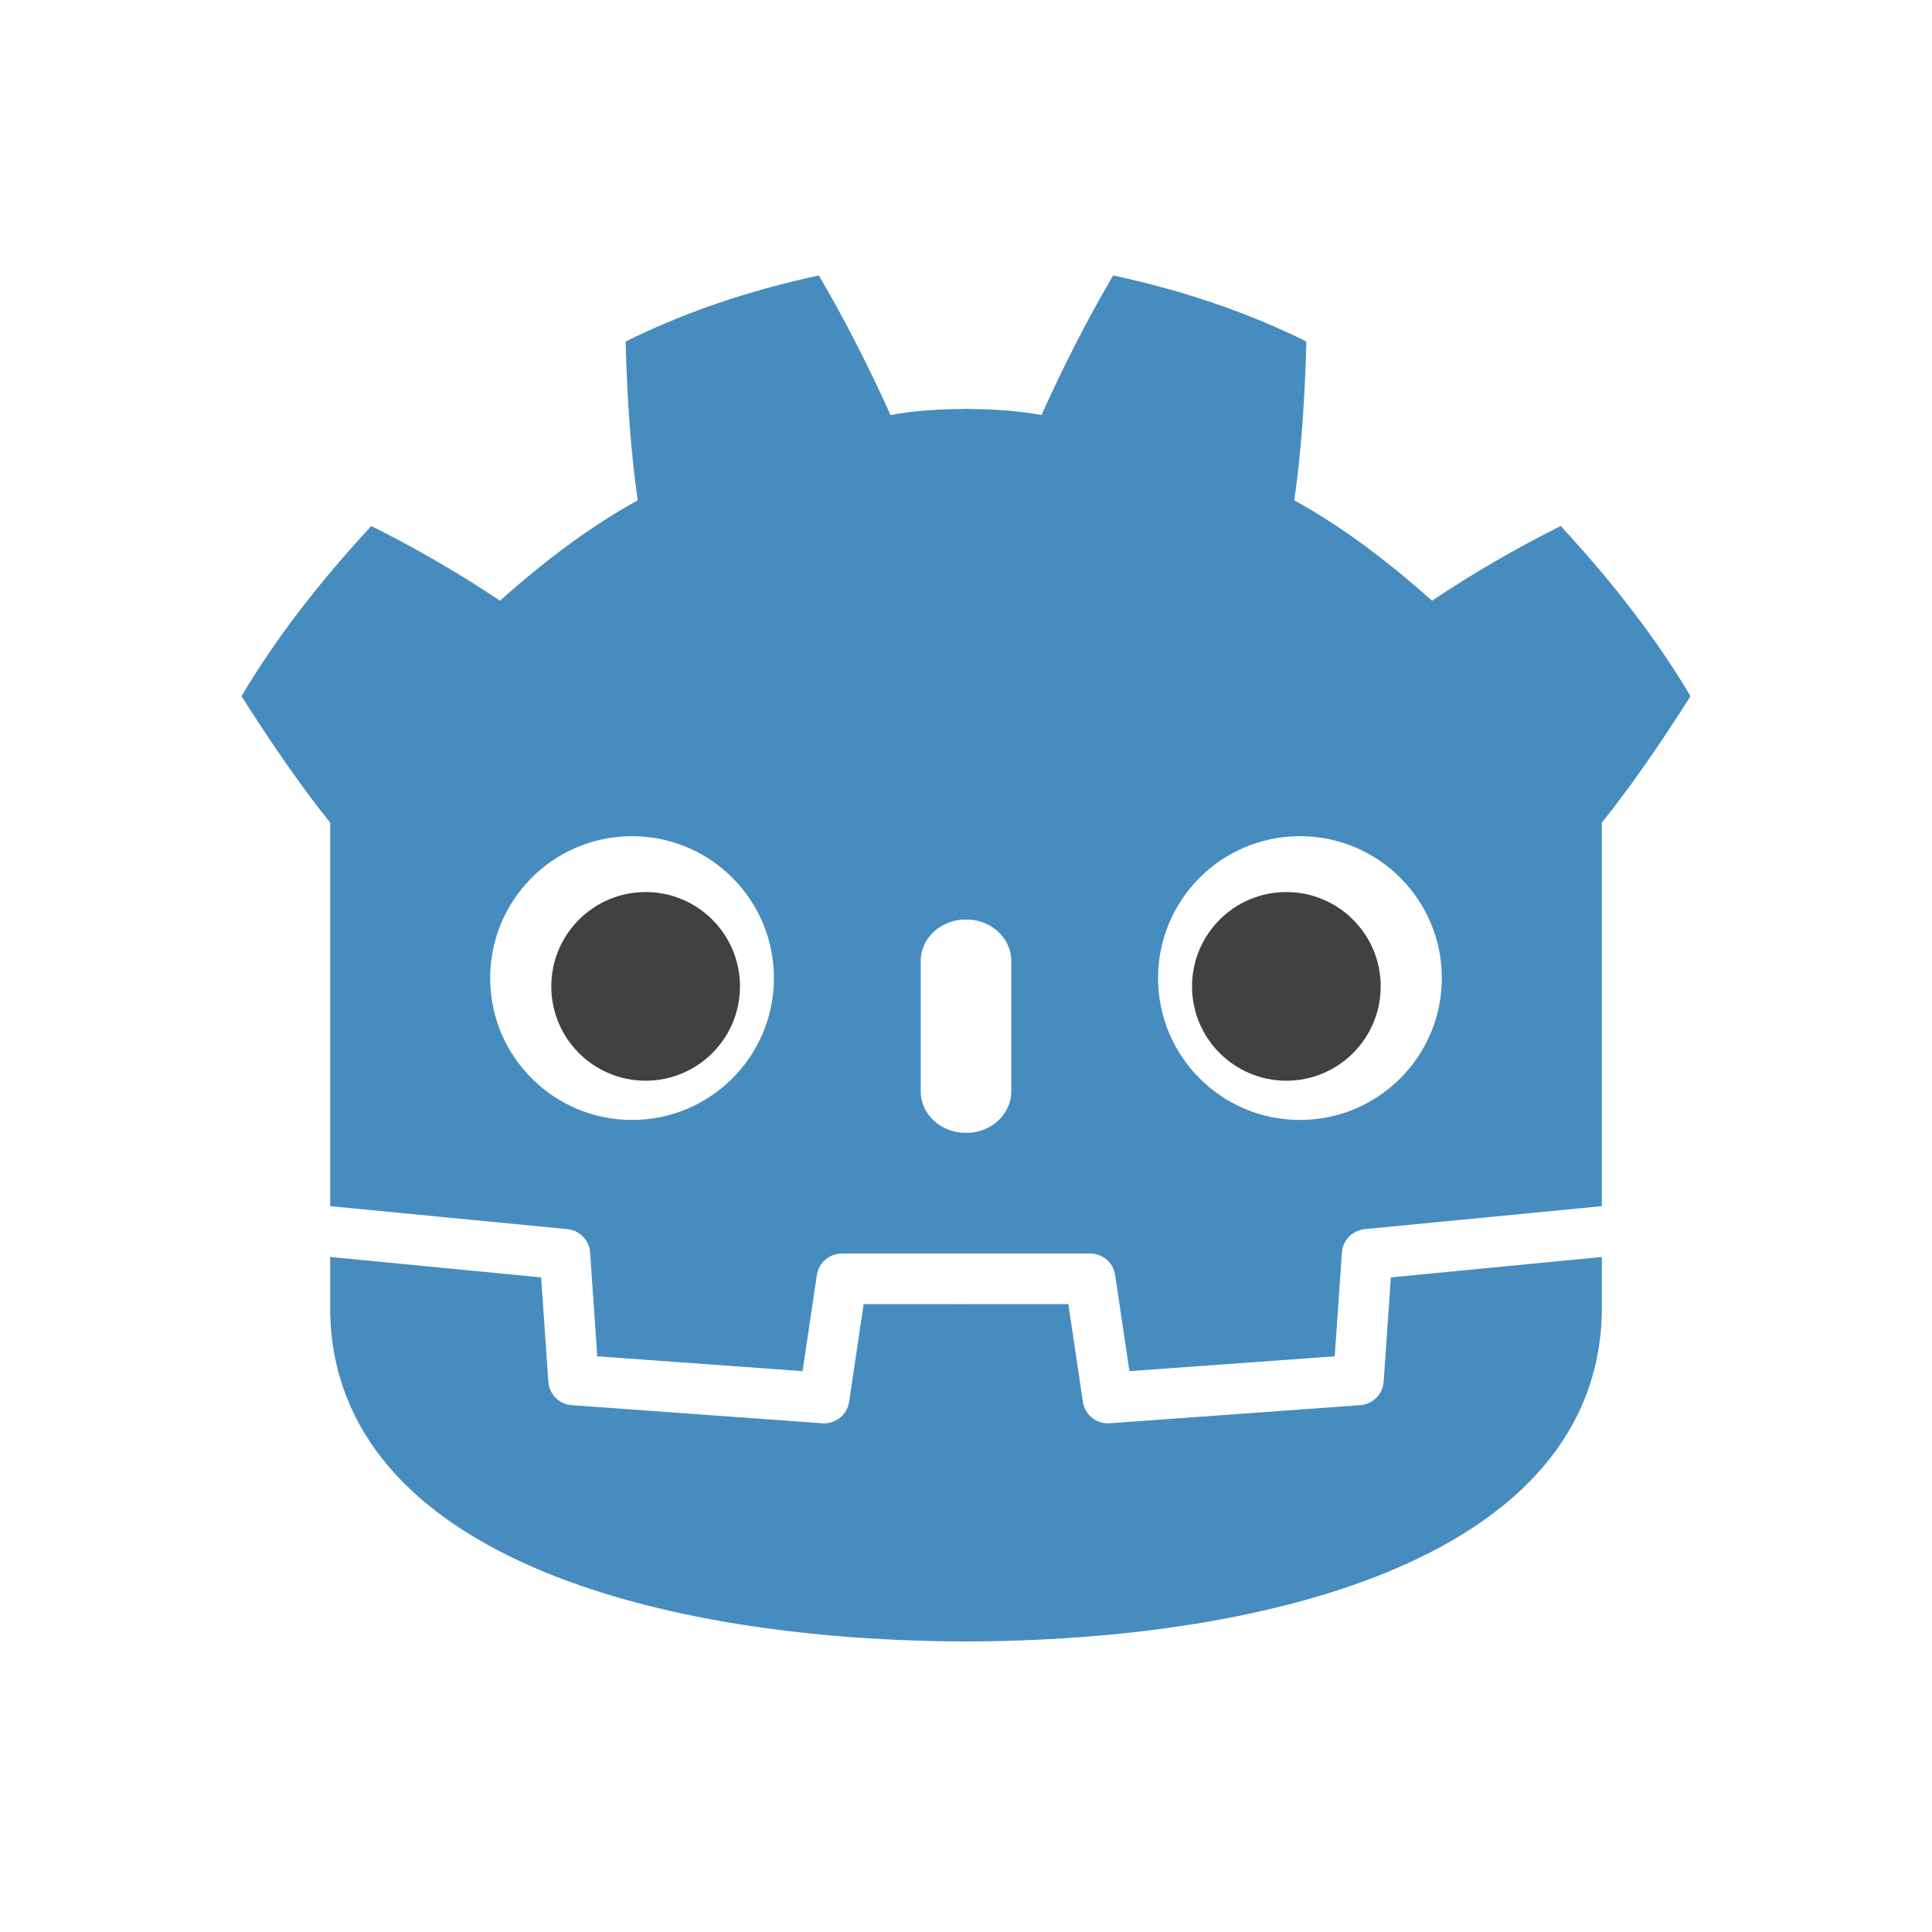
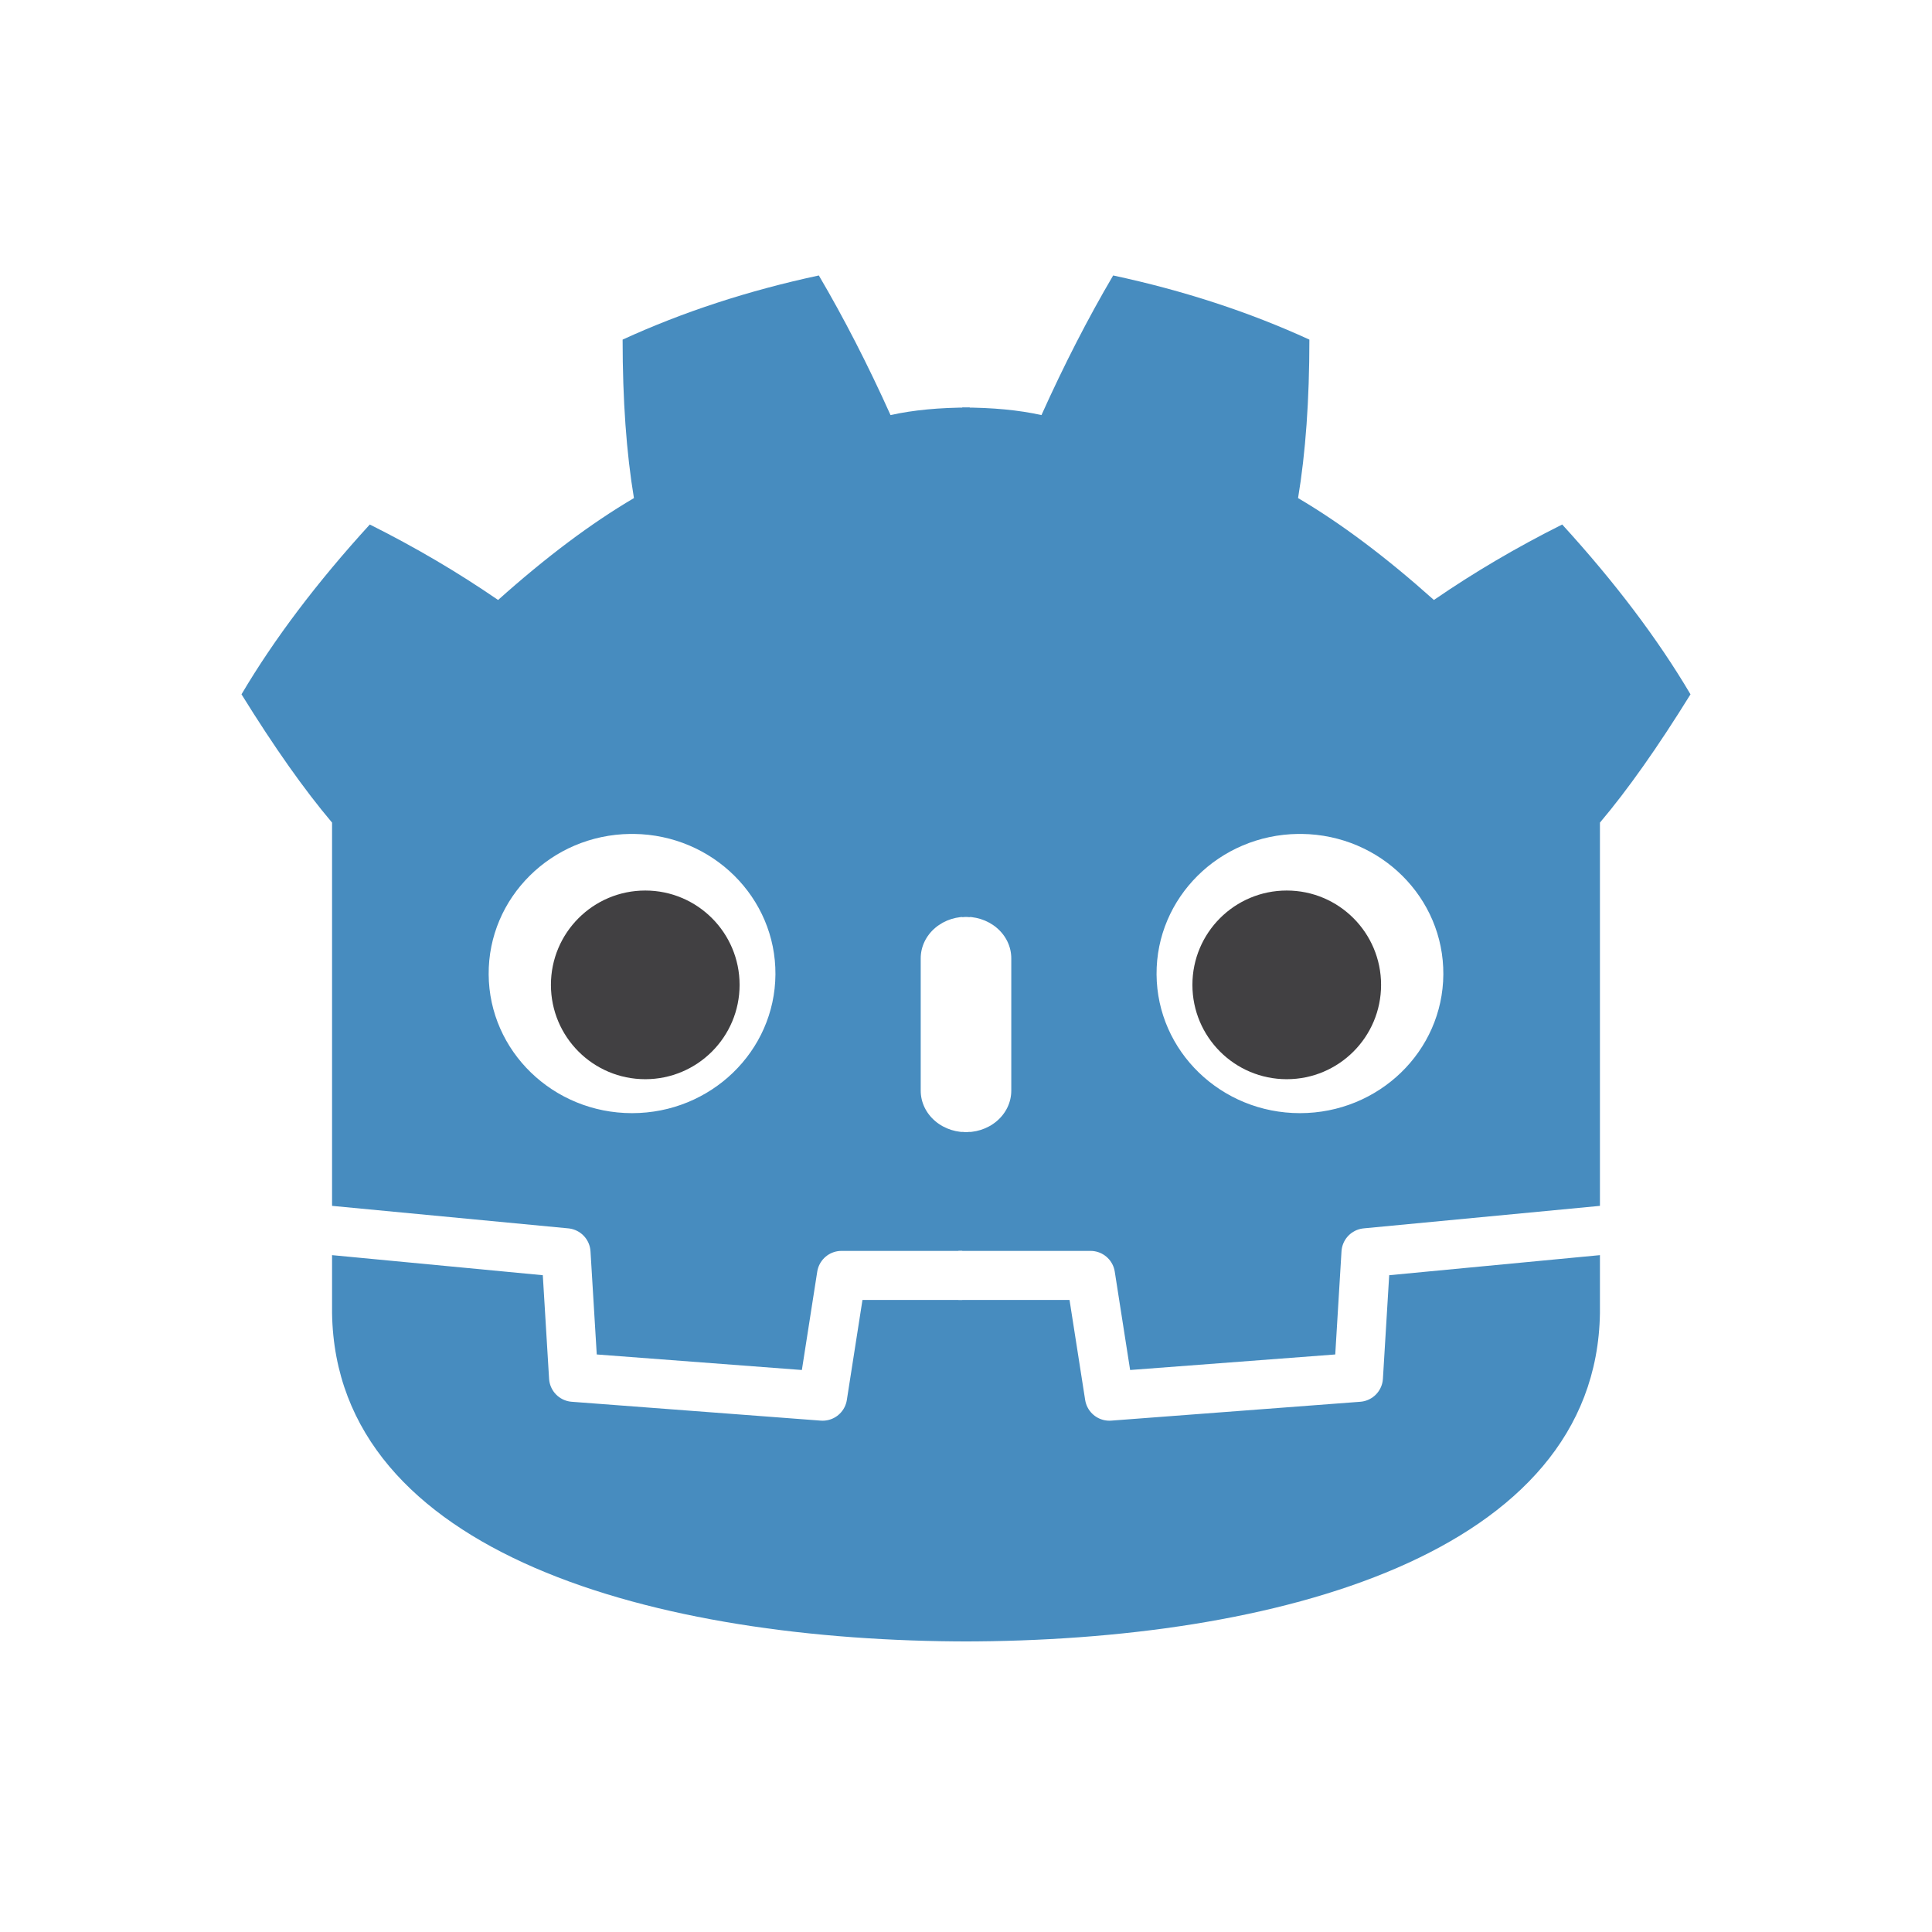
- <svg xmlns="http://www.w3.org/2000/svg" xmlns:xlink="http://www.w3.org/1999/xlink" aria-label="Godot" role="img" viewBox="0 0 512 512">
+ <svg xmlns="http://www.w3.org/2000/svg" aria-label="Godot" role="img" viewBox="0 0 512 512">
  <path d="m0 0H512V512H0" fill="#fff" />
  <g id="a">
-     <path d="m257 435c-83 0-168-23-169.5-87V218Q77 205 64 184.5q13-22 34.4-45.1 18 9 34.1 19.8 19-17 36.5-26.6-2.6-18-3.2-42.1Q189 79 217 73q10 17 19 37 9-1.7 21-1.6v135.3a12 11 0 00-13 11v34.5a12 11 0 0013 11m-90-78.6a37.6 37.6 0 101 0" fill="#478cbf" />
-     <circle cx="171.1" cy="261.4" r="25" fill="#414042" />
-     <path d="m86.7 326.3 63 6.1 2.3 33.3 66.4 4.8 4.7-31.6h35" fill="none" stroke="#fff" stroke-linejoin="round" stroke-width="13.4" />
+     <path d="m257 435c-83 0-168-23-169-87V218Q77 205 64 184q13-22 34-45 18 9 34 20 19-17 36-27-3-18-3-42Q189 79 217 73q10 17 19 37 9-2 21-2v135a12 11 0 00-13 11v35a12 11 0 0013 11m-90-79a38 37 0 101 0" fill="#478cbf" />
+     <circle cx="171" cy="261" r="25" fill="#414042" />
+     <path d="m87 326 63 6 2 33 66 5 5-32h35" fill="none" stroke="#fff" stroke-linejoin="round" stroke-width="13" />
  </g>
-   <use xlink:href="#a" transform="matrix(-1 0 0 1 512 0)" />
+   <use href="#a" x="-512" transform="scale(-1,1)" />
</svg>
